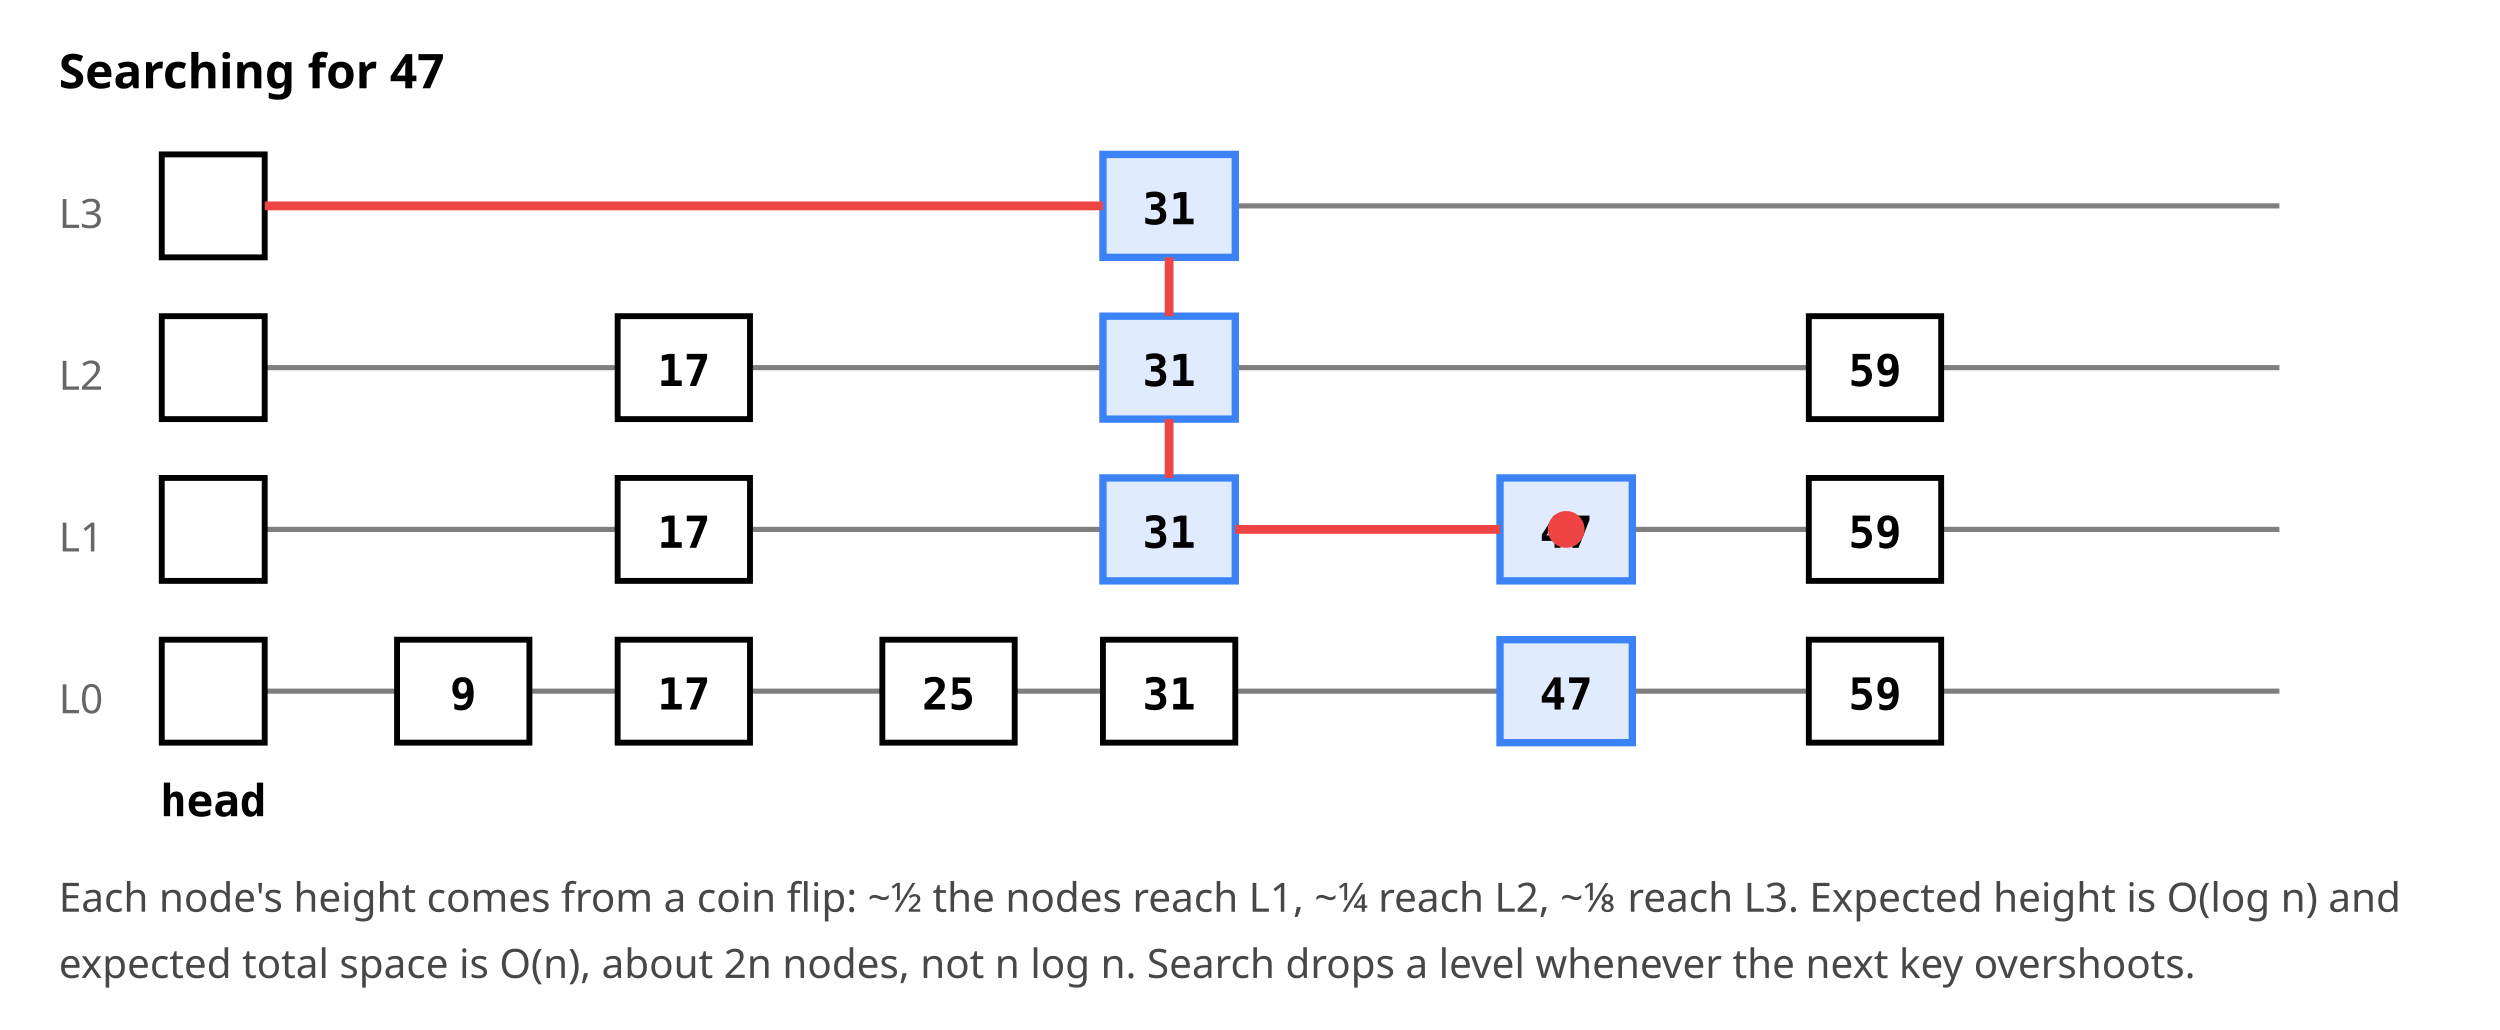
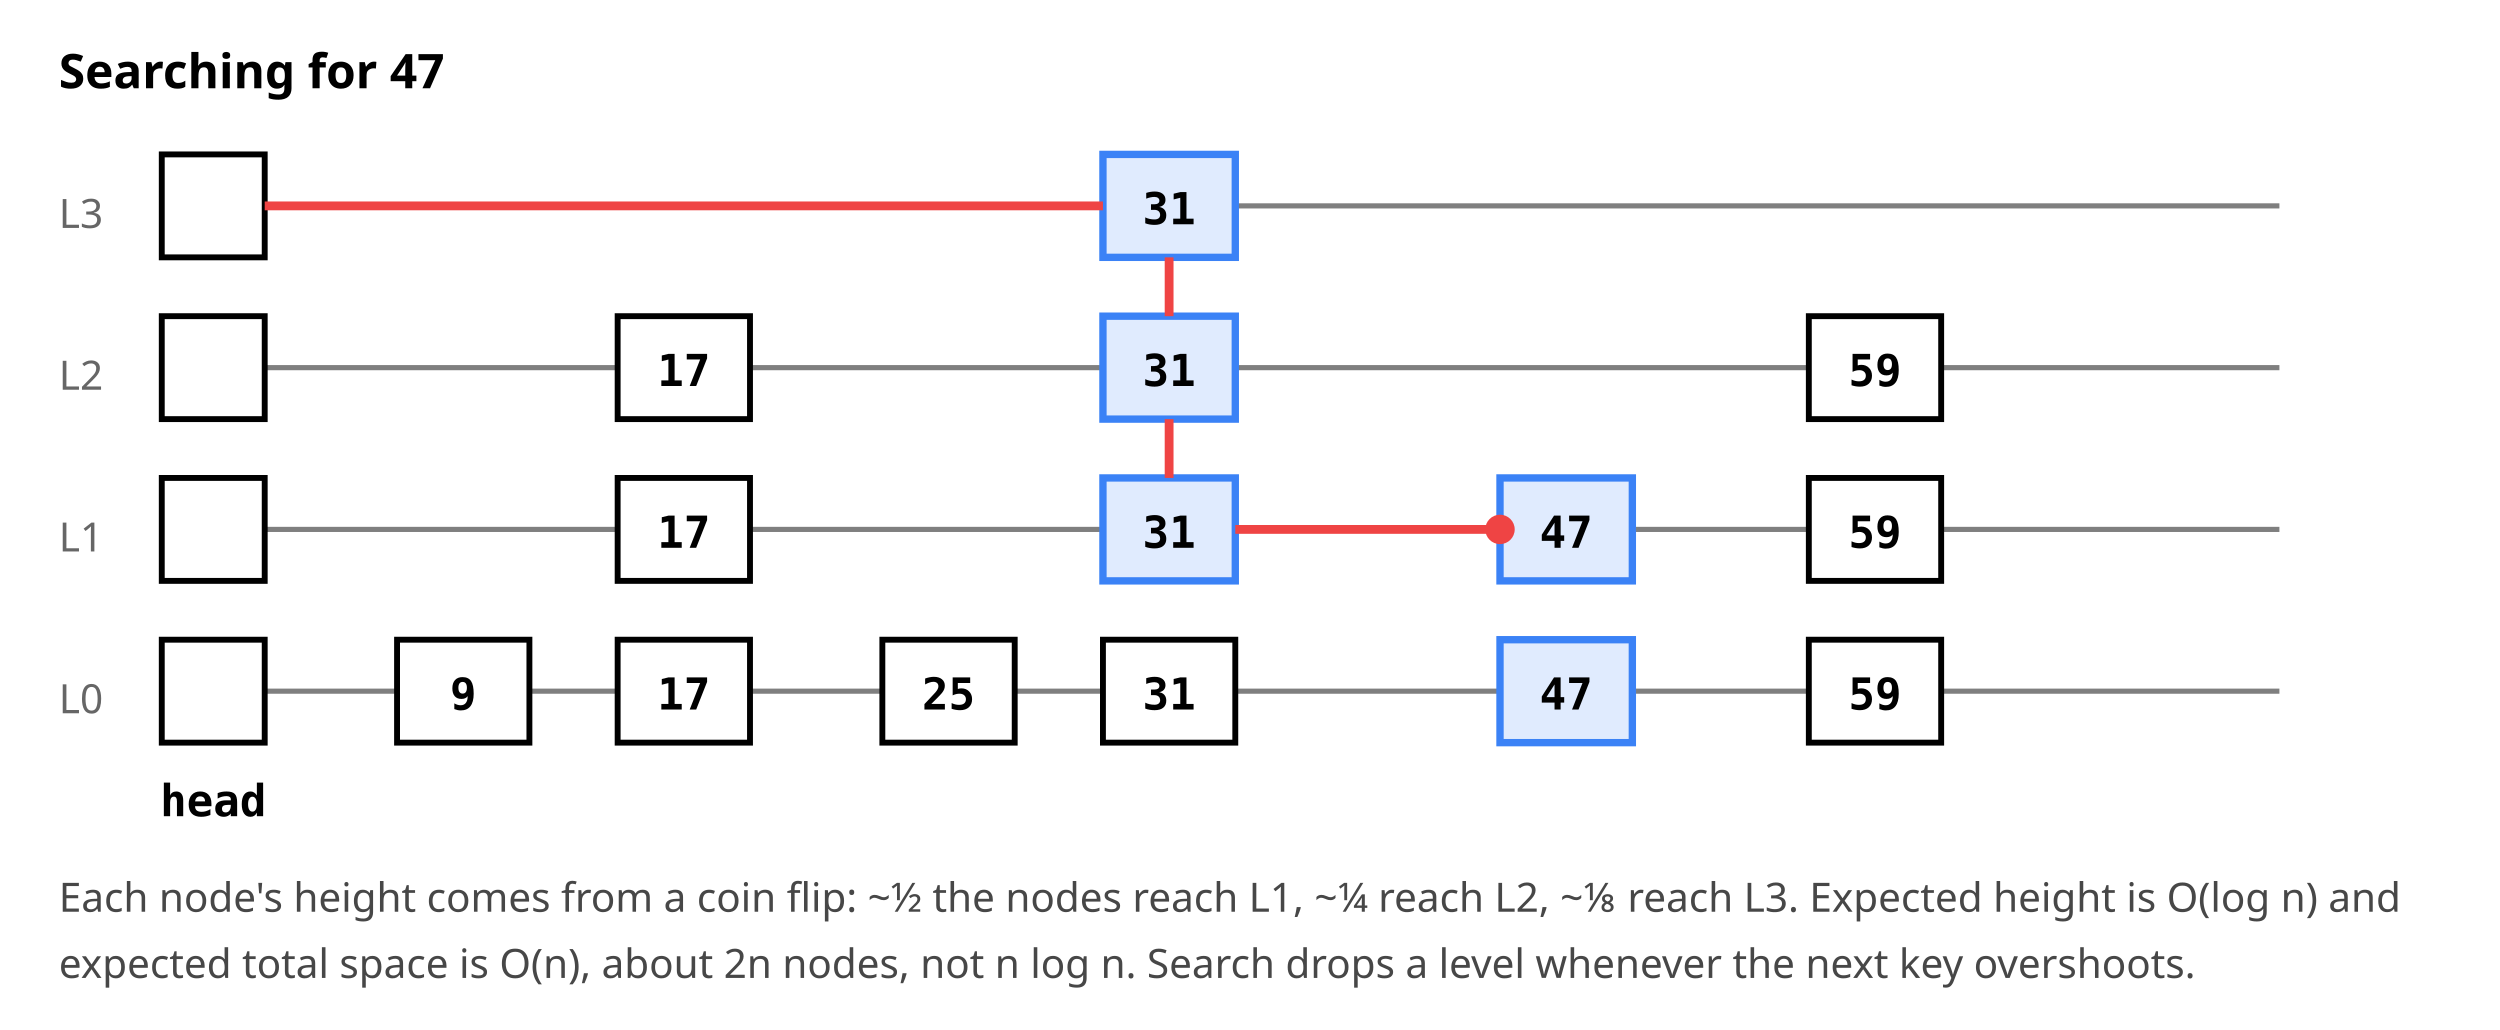
<svg xmlns="http://www.w3.org/2000/svg" viewBox="0 0 680 280" role="img" aria-label="Skip list express lanes and a search path" style="max-width:100%;height:auto;color:inherit">
  <style>
-     .n    { fill: none; stroke: currentColor; stroke-width: 1.6; }
-     .on   { fill: #3b82f6; fill-opacity: .16; stroke: #3b82f6; stroke-width: 2; }
-     .e    { stroke: currentColor; stroke-width: 1.4; opacity: .5; }
-     .path { stroke: #ef4444; stroke-width: 2.4; fill: none; }
-     .k    { fill: currentColor; font: 600 12px ui-monospace, monospace; text-anchor: middle; }
-     .lv   { fill: currentColor; font: 11px system-ui, sans-serif; opacity: .6; }
-     .cap  { fill: currentColor; font: 600 13px system-ui, sans-serif; }
-     .note { fill: currentColor; font: 11px system-ui, sans-serif; opacity: .72; }
+     .skip-list-n    { fill: none; stroke: currentColor; stroke-width: 1.6; }
+     .skip-list-on   { fill: #3b82f6; fill-opacity: .16; stroke: #3b82f6; stroke-width: 2; }
+     .skip-list-e    { stroke: currentColor; stroke-width: 1.4; opacity: .5; }
+     .skip-list-path { stroke: #ef4444; stroke-width: 2.4; fill: none; }
+     .skip-list-k    { fill: currentColor; font: 600 12px ui-monospace, monospace; text-anchor: middle; }
+     .skip-list-lv   { fill: currentColor; font: 11px system-ui, sans-serif; opacity: .6; }
+     .skip-list-cap  { fill: currentColor; font: 600 13px system-ui, sans-serif; }
+     .skip-list-note { fill: currentColor; font: 11px system-ui, sans-serif; opacity: .72; }
  </style>
-   <text class="cap" x="16" y="24">Searching for 47</text>
-   <text class="lv" x="16" y="62">L3</text>
-   <text class="lv" x="16" y="106">L2</text>
-   <text class="lv" x="16" y="150">L1</text>
-   <text class="lv" x="16" y="194">L0</text>
-   <line class="e" x1="72" y1="56" x2="300" y2="56" />
-   <line class="e" x1="336" y1="56" x2="620" y2="56" />
-   <line class="e" x1="72" y1="100" x2="168" y2="100" />
-   <line class="e" x1="204" y1="100" x2="300" y2="100" />
-   <line class="e" x1="336" y1="100" x2="492" y2="100" />
-   <line class="e" x1="528" y1="100" x2="620" y2="100" />
-   <line class="e" x1="72" y1="144" x2="168" y2="144" />
-   <line class="e" x1="204" y1="144" x2="300" y2="144" />
-   <line class="e" x1="336" y1="144" x2="408" y2="144" />
-   <line class="e" x1="444" y1="144" x2="492" y2="144" />
-   <line class="e" x1="528" y1="144" x2="620" y2="144" />
-   <line class="e" x1="72" y1="188" x2="108" y2="188" />
-   <line class="e" x1="144" y1="188" x2="168" y2="188" />
-   <line class="e" x1="204" y1="188" x2="240" y2="188" />
-   <line class="e" x1="276" y1="188" x2="300" y2="188" />
-   <line class="e" x1="336" y1="188" x2="408" y2="188" />
-   <line class="e" x1="444" y1="188" x2="492" y2="188" />
-   <line class="e" x1="528" y1="188" x2="620" y2="188" />
-   <rect class="n" x="44" y="42" width="28" height="28" />
-   <rect class="n" x="44" y="86" width="28" height="28" />
-   <rect class="n" x="44" y="130" width="28" height="28" />
-   <rect class="n" x="44" y="174" width="28" height="28" />
-   <text class="k" x="58" y="222">head</text>
-   <rect class="n" x="108" y="174" width="36" height="28" />
-   <text class="k" x="126" y="193">9</text>
-   <rect class="n" x="168" y="86" width="36" height="28" />
-   <text class="k" x="186" y="105">17</text>
-   <rect class="n" x="168" y="130" width="36" height="28" />
-   <text class="k" x="186" y="149">17</text>
-   <rect class="n" x="168" y="174" width="36" height="28" />
-   <text class="k" x="186" y="193">17</text>
-   <rect class="n" x="240" y="174" width="36" height="28" />
-   <text class="k" x="258" y="193">25</text>
-   <rect class="on" x="300" y="42" width="36" height="28" />
-   <text class="k" x="318" y="61">31</text>
-   <rect class="on" x="300" y="86" width="36" height="28" />
-   <text class="k" x="318" y="105">31</text>
-   <rect class="on" x="300" y="130" width="36" height="28" />
-   <text class="k" x="318" y="149">31</text>
-   <rect class="n" x="300" y="174" width="36" height="28" />
-   <text class="k" x="318" y="193">31</text>
-   <rect class="on" x="408" y="130" width="36" height="28" />
-   <text class="k" x="426" y="149">47</text>
-   <rect class="on" x="408" y="174" width="36" height="28" />
-   <text class="k" x="426" y="193">47</text>
-   <rect class="n" x="492" y="86" width="36" height="28" />
-   <text class="k" x="510" y="105">59</text>
-   <rect class="n" x="492" y="130" width="36" height="28" />
-   <text class="k" x="510" y="149">59</text>
-   <rect class="n" x="492" y="174" width="36" height="28" />
-   <text class="k" x="510" y="193">59</text>
-   <path class="path" d="M72,56 L300,56" />
-   <path class="path" d="M318,70 L318,86" />
-   <path class="path" d="M318,114 L318,130" />
-   <path class="path" d="M336,144 L408,144" />
-   <circle cx="426" cy="144" r="5" fill="#ef4444" />
-   <text class="note" x="16" y="248">Each node's height comes from a coin flip: ~½ the nodes reach L1, ~¼ reach L2, ~⅛ reach L3. Expected height is O(log n) and</text>
-   <text class="note" x="16" y="266">expected total space is O(n), about 2n nodes, not n log n. Search drops a level whenever the next key overshoots.</text>
+   <text class="skip-list-cap" x="16" y="24">Searching for 47</text>
+   <text class="skip-list-lv" x="16" y="62">L3</text>
+   <text class="skip-list-lv" x="16" y="106">L2</text>
+   <text class="skip-list-lv" x="16" y="150">L1</text>
+   <text class="skip-list-lv" x="16" y="194">L0</text>
+   <line class="skip-list-e" x1="72" y1="56" x2="300" y2="56" />
+   <line class="skip-list-e" x1="336" y1="56" x2="620" y2="56" />
+   <line class="skip-list-e" x1="72" y1="100" x2="168" y2="100" />
+   <line class="skip-list-e" x1="204" y1="100" x2="300" y2="100" />
+   <line class="skip-list-e" x1="336" y1="100" x2="492" y2="100" />
+   <line class="skip-list-e" x1="528" y1="100" x2="620" y2="100" />
+   <line class="skip-list-e" x1="72" y1="144" x2="168" y2="144" />
+   <line class="skip-list-e" x1="204" y1="144" x2="300" y2="144" />
+   <line class="skip-list-e" x1="336" y1="144" x2="408" y2="144" />
+   <line class="skip-list-e" x1="444" y1="144" x2="492" y2="144" />
+   <line class="skip-list-e" x1="528" y1="144" x2="620" y2="144" />
+   <line class="skip-list-e" x1="72" y1="188" x2="108" y2="188" />
+   <line class="skip-list-e" x1="144" y1="188" x2="168" y2="188" />
+   <line class="skip-list-e" x1="204" y1="188" x2="240" y2="188" />
+   <line class="skip-list-e" x1="276" y1="188" x2="300" y2="188" />
+   <line class="skip-list-e" x1="336" y1="188" x2="408" y2="188" />
+   <line class="skip-list-e" x1="444" y1="188" x2="492" y2="188" />
+   <line class="skip-list-e" x1="528" y1="188" x2="620" y2="188" />
+   <rect class="skip-list-n" x="44" y="42" width="28" height="28" />
+   <rect class="skip-list-n" x="44" y="86" width="28" height="28" />
+   <rect class="skip-list-n" x="44" y="130" width="28" height="28" />
+   <rect class="skip-list-n" x="44" y="174" width="28" height="28" />
+   <text class="skip-list-k" x="58" y="222">head</text>
+   <rect class="skip-list-n" x="108" y="174" width="36" height="28" />
+   <text class="skip-list-k" x="126" y="193">9</text>
+   <rect class="skip-list-n" x="168" y="86" width="36" height="28" />
+   <text class="skip-list-k" x="186" y="105">17</text>
+   <rect class="skip-list-n" x="168" y="130" width="36" height="28" />
+   <text class="skip-list-k" x="186" y="149">17</text>
+   <rect class="skip-list-n" x="168" y="174" width="36" height="28" />
+   <text class="skip-list-k" x="186" y="193">17</text>
+   <rect class="skip-list-n" x="240" y="174" width="36" height="28" />
+   <text class="skip-list-k" x="258" y="193">25</text>
+   <rect class="skip-list-on" x="300" y="42" width="36" height="28" />
+   <text class="skip-list-k" x="318" y="61">31</text>
+   <rect class="skip-list-on" x="300" y="86" width="36" height="28" />
+   <text class="skip-list-k" x="318" y="105">31</text>
+   <rect class="skip-list-on" x="300" y="130" width="36" height="28" />
+   <text class="skip-list-k" x="318" y="149">31</text>
+   <rect class="skip-list-n" x="300" y="174" width="36" height="28" />
+   <text class="skip-list-k" x="318" y="193">31</text>
+   <rect class="skip-list-on" x="408" y="130" width="36" height="28" />
+   <text class="skip-list-k" x="426" y="149">47</text>
+   <rect class="skip-list-on" x="408" y="174" width="36" height="28" />
+   <text class="skip-list-k" x="426" y="193">47</text>
+   <rect class="skip-list-n" x="492" y="86" width="36" height="28" />
+   <text class="skip-list-k" x="510" y="105">59</text>
+   <rect class="skip-list-n" x="492" y="130" width="36" height="28" />
+   <text class="skip-list-k" x="510" y="149">59</text>
+   <rect class="skip-list-n" x="492" y="174" width="36" height="28" />
+   <text class="skip-list-k" x="510" y="193">59</text>
+   <path class="skip-list-path" d="M72,56 L300,56" />
+   <path class="skip-list-path" d="M318,70 L318,86" />
+   <path class="skip-list-path" d="M318,114 L318,130" />
+   <path class="skip-list-path" d="M336,144 L408,144" />
+   <circle cx="408" cy="144" r="4" fill="#ef4444" />
+   <text class="skip-list-note" x="16" y="248">Each node's height comes from a coin flip: ~½ the nodes reach L1, ~¼ reach L2, ~⅛ reach L3. Expected height is O(log n) and</text>
+   <text class="skip-list-note" x="16" y="266">expected total space is O(n), about 2n nodes, not n log n. Search drops a level whenever the next key overshoots.</text>
</svg>
